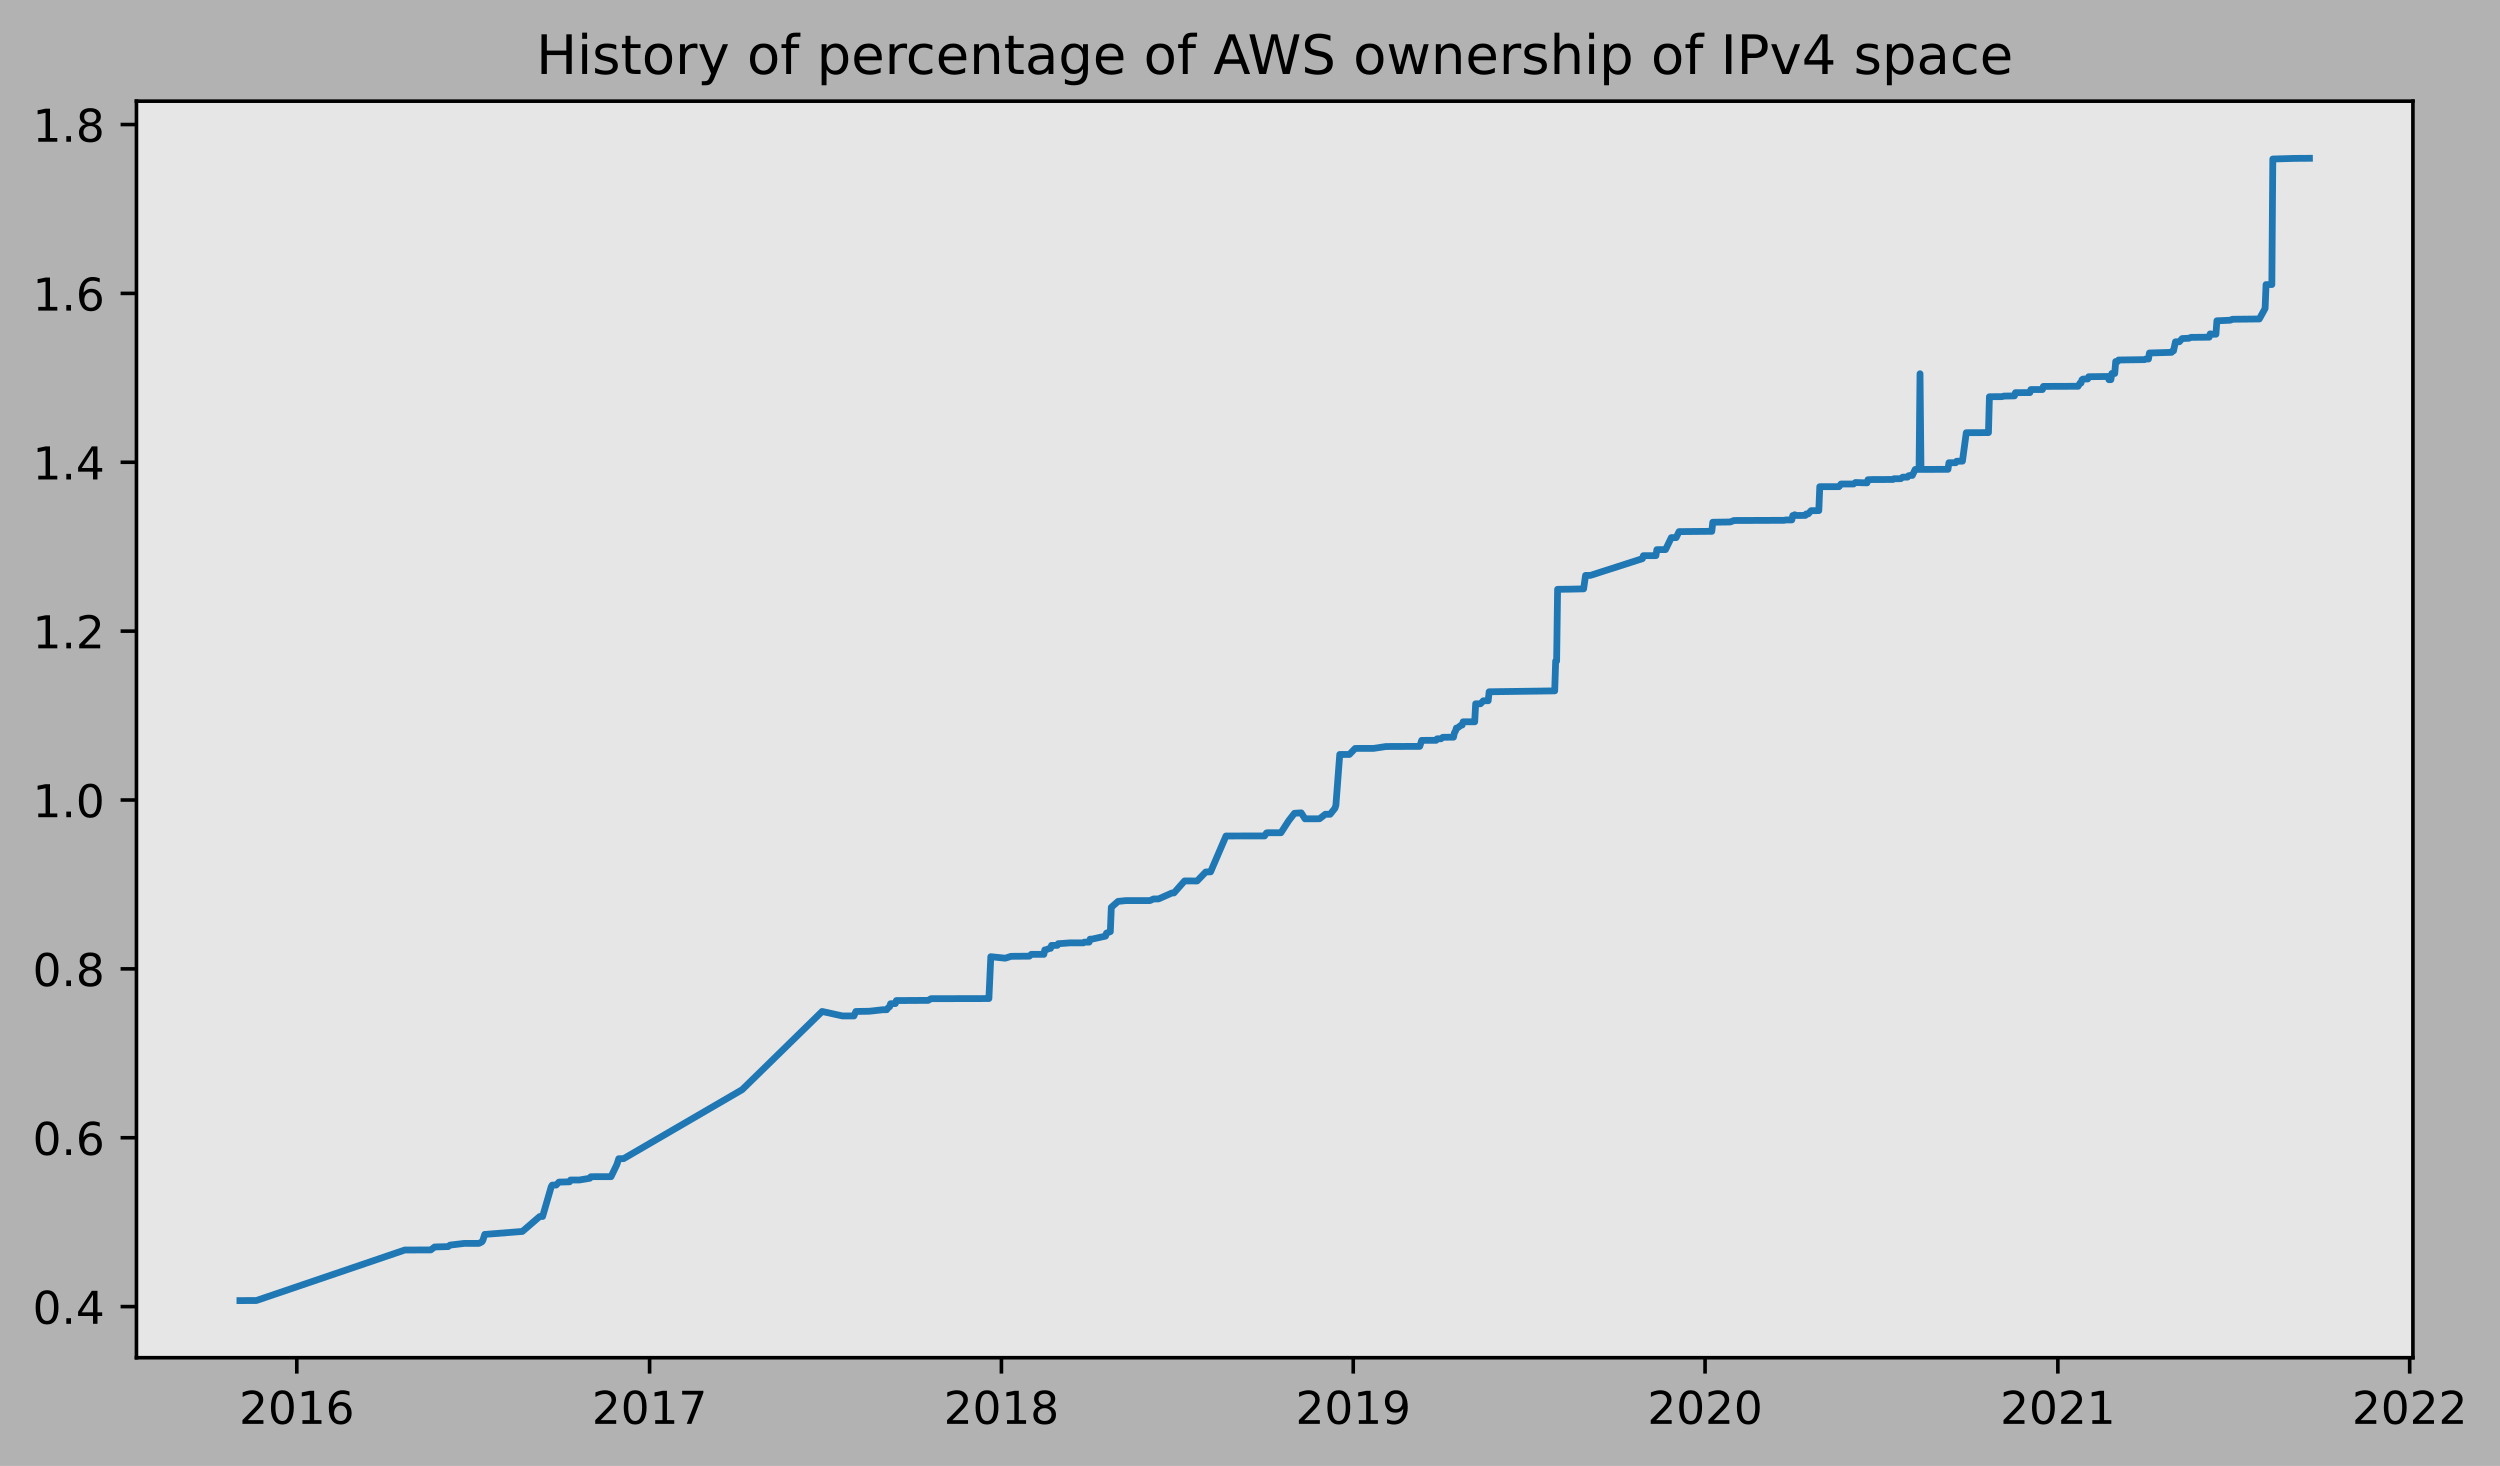
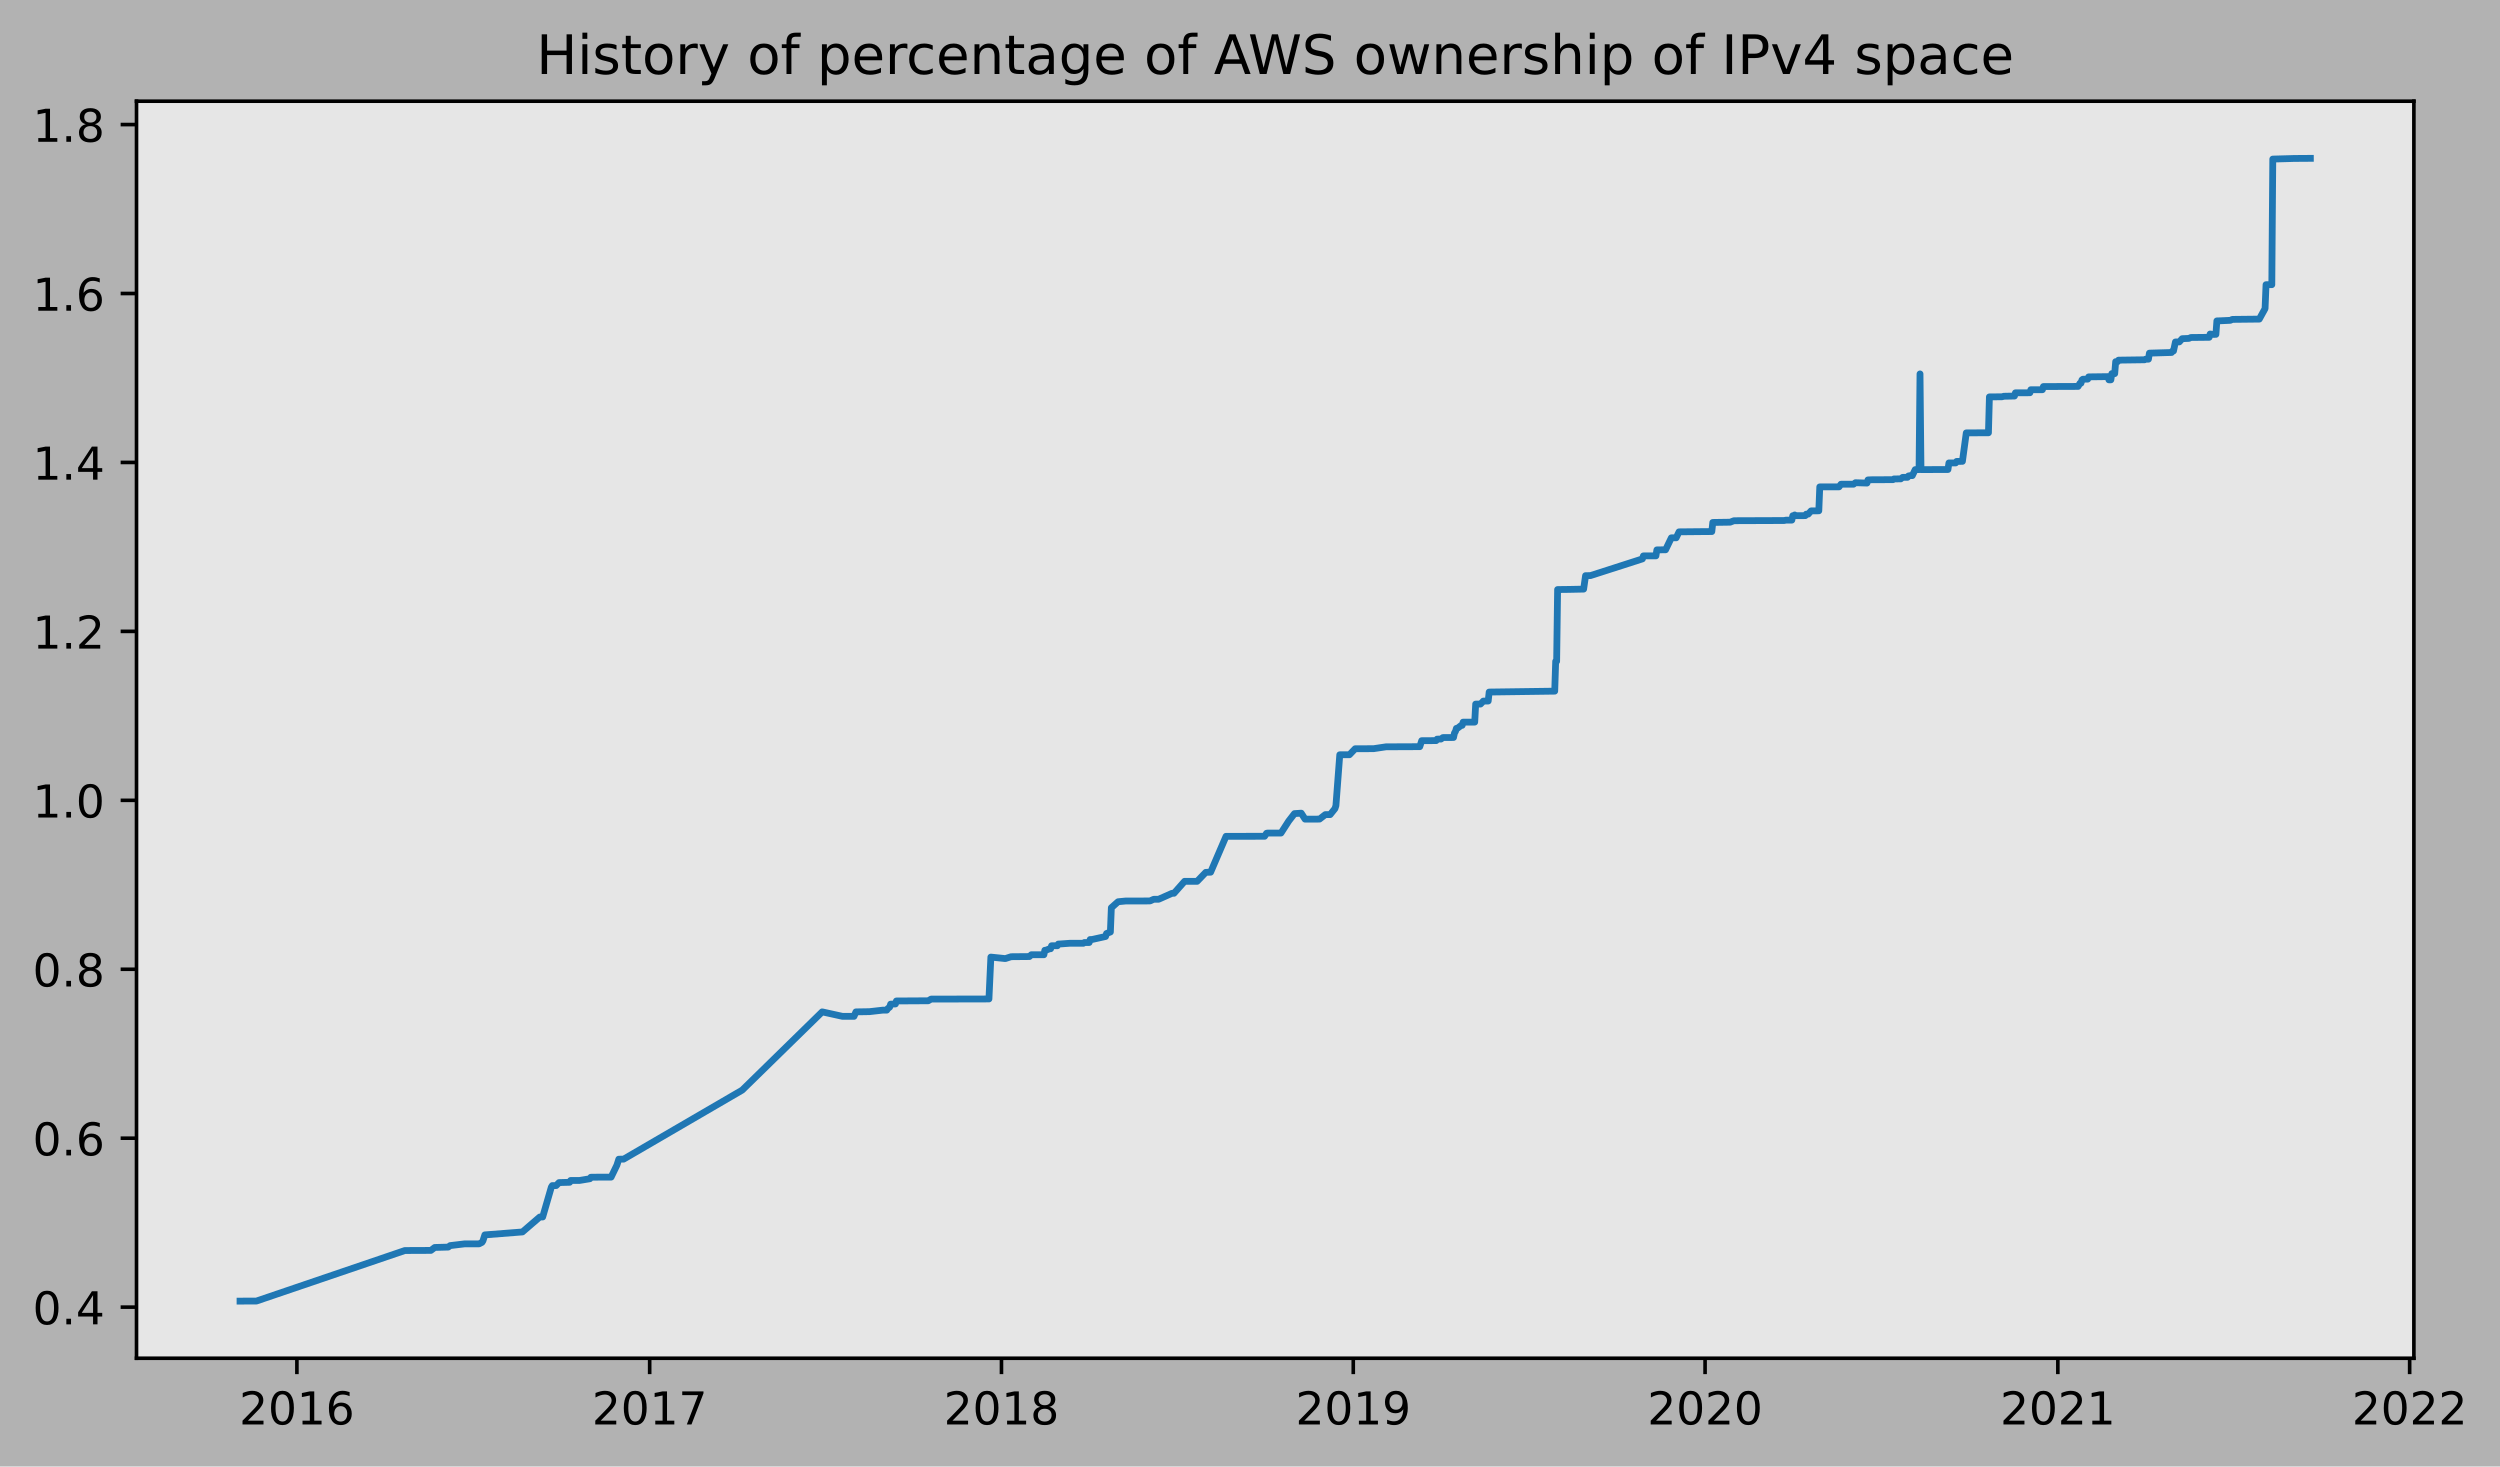
- <svg xmlns="http://www.w3.org/2000/svg" xmlns:xlink="http://www.w3.org/1999/xlink" height="323.396pt" version="1.1" viewBox="0 0 551.516 323.396" width="551.516pt">
+ <svg xmlns="http://www.w3.org/2000/svg" xmlns:xlink="http://www.w3.org/1999/xlink" height="323.396pt" version="1.1" viewBox="0 0 551.293 323.396" width="551.293pt">
  <defs>
    <style type="text/css">
*{stroke-linecap:butt;stroke-linejoin:round;}
  </style>
  </defs>
  <g id="figure_1">
    <g id="patch_1">
-       <path d="M 0 323.396  L 551.516 323.396  L 551.516 0  L 0 0  z " style="fill:#b2b2b2;" />
+       <path d="M 0 323.396  L 551.293 323.396  L 551.293 0  L 0 0  z " style="fill:#b2b2b2;" />
    </g>
    <g id="axes_1">
      <g id="patch_2">
        <path d="M 30.103 299.518  L 532.303 299.518  L 532.303 22.318  L 30.103 22.318  z " style="fill:#e6e6e6;" />
      </g>
      <g id="matplotlib.axis_1">
        <g id="xtick_1">
          <g id="line2d_1">
            <defs>
-               <path d="M 0 0  L 0 3.5  " id="m41d6c9a11d" style="stroke:#000000;stroke-width:0.8;" />
-             </defs>
-             <g>
-               <use style="stroke:#000000;stroke-width:0.8;" x="65.476" xlink:href="#m41d6c9a11d" y="299.518" />
+               <path d="M 0 0  L 0 3.5  " id="m7f2a89052a" style="stroke:#000000;stroke-width:0.8;" />
+             </defs>
+             <g>
+               <use style="stroke:#000000;stroke-width:0.8;" x="65.471" xlink:href="#m7f2a89052a" y="299.518" />
            </g>
          </g>
          <g id="text_1">
            <defs>
              <path d="M 19.188 8.297  L 53.609 8.297  L 53.609 0  L 7.328 0  L 7.328 8.297  Q 12.938 14.109 22.625 23.891  Q 32.328 33.688 34.812 36.531  Q 39.547 41.844 41.422 45.531  Q 43.312 49.219 43.312 52.781  Q 43.312 58.594 39.234 62.25  Q 35.156 65.922 28.609 65.922  Q 23.969 65.922 18.812 64.312  Q 13.672 62.703 7.812 59.422  L 7.812 69.391  Q 13.766 71.781 18.938 73  Q 24.125 74.219 28.422 74.219  Q 39.75 74.219 46.484 68.547  Q 53.219 62.891 53.219 53.422  Q 53.219 48.922 51.531 44.891  Q 49.859 40.875 45.406 35.406  Q 44.188 33.984 37.641 27.219  Q 31.109 20.453 19.188 8.297  z " id="DejaVuSans-50" />
              <path d="M 31.781 66.406  Q 24.172 66.406 20.328 58.906  Q 16.5 51.422 16.5 36.375  Q 16.5 21.391 20.328 13.891  Q 24.172 6.391 31.781 6.391  Q 39.453 6.391 43.281 13.891  Q 47.125 21.391 47.125 36.375  Q 47.125 51.422 43.281 58.906  Q 39.453 66.406 31.781 66.406  z M 31.781 74.219  Q 44.047 74.219 50.516 64.516  Q 56.984 54.828 56.984 36.375  Q 56.984 17.969 50.516 8.266  Q 44.047 -1.422 31.781 -1.422  Q 19.531 -1.422 13.062 8.266  Q 6.594 17.969 6.594 36.375  Q 6.594 54.828 13.062 64.516  Q 19.531 74.219 31.781 74.219  z " id="DejaVuSans-48" />
              <path d="M 12.406 8.297  L 28.516 8.297  L 28.516 63.922  L 10.984 60.406  L 10.984 69.391  L 28.422 72.906  L 38.281 72.906  L 38.281 8.297  L 54.391 8.297  L 54.391 0  L 12.406 0  z " id="DejaVuSans-49" />
              <path d="M 33.016 40.375  Q 26.375 40.375 22.484 35.828  Q 18.609 31.297 18.609 23.391  Q 18.609 15.531 22.484 10.953  Q 26.375 6.391 33.016 6.391  Q 39.656 6.391 43.531 10.953  Q 47.406 15.531 47.406 23.391  Q 47.406 31.297 43.531 35.828  Q 39.656 40.375 33.016 40.375  z M 52.594 71.297  L 52.594 62.312  Q 48.875 64.062 45.094 64.984  Q 41.312 65.922 37.594 65.922  Q 27.828 65.922 22.672 59.328  Q 17.531 52.734 16.797 39.406  Q 19.672 43.656 24.016 45.922  Q 28.375 48.188 33.594 48.188  Q 44.578 48.188 50.953 41.516  Q 57.328 34.859 57.328 23.391  Q 57.328 12.156 50.688 5.359  Q 44.047 -1.422 33.016 -1.422  Q 20.359 -1.422 13.672 8.266  Q 6.984 17.969 6.984 36.375  Q 6.984 53.656 15.188 63.938  Q 23.391 74.219 37.203 74.219  Q 40.922 74.219 44.703 73.484  Q 48.484 72.75 52.594 71.297  z " id="DejaVuSans-54" />
            </defs>
-             <g transform="translate(52.75136 314.1166)scale(0.1 -0.1)">
+             <g transform="translate(52.74552 314.1166)scale(0.1 -0.1)">
              <use xlink:href="#DejaVuSans-50" />
              <use x="63.623" xlink:href="#DejaVuSans-48" />
              <use x="127.246" xlink:href="#DejaVuSans-49" />
              <use x="190.869" xlink:href="#DejaVuSans-54" />
            </g>
          </g>
        </g>
        <g id="xtick_2">
          <g id="line2d_2">
            <g>
-               <use style="stroke:#000000;stroke-width:0.8;" x="143.304" xlink:href="#m41d6c9a11d" y="299.518" />
+               <use style="stroke:#000000;stroke-width:0.8;" x="143.262" xlink:href="#m7f2a89052a" y="299.518" />
            </g>
          </g>
          <g id="text_2">
            <defs>
              <path d="M 8.203 72.906  L 55.078 72.906  L 55.078 68.703  L 28.609 0  L 18.312 0  L 43.219 64.594  L 8.203 64.594  z " id="DejaVuSans-55" />
            </defs>
-             <g transform="translate(130.5789 314.1166)scale(0.1 -0.1)">
+             <g transform="translate(130.5368 314.1166)scale(0.1 -0.1)">
              <use xlink:href="#DejaVuSans-50" />
              <use x="63.623" xlink:href="#DejaVuSans-48" />
              <use x="127.246" xlink:href="#DejaVuSans-49" />
              <use x="190.869" xlink:href="#DejaVuSans-55" />
            </g>
          </g>
        </g>
        <g id="xtick_3">
          <g id="line2d_3">
            <g>
-               <use style="stroke:#000000;stroke-width:0.8;" x="220.919" xlink:href="#m41d6c9a11d" y="299.518" />
+               <use style="stroke:#000000;stroke-width:0.8;" x="220.841" xlink:href="#m7f2a89052a" y="299.518" />
            </g>
          </g>
          <g id="text_3">
            <defs>
              <path d="M 31.781 34.625  Q 24.75 34.625 20.719 30.859  Q 16.703 27.094 16.703 20.516  Q 16.703 13.922 20.719 10.156  Q 24.75 6.391 31.781 6.391  Q 38.812 6.391 42.859 10.172  Q 46.922 13.969 46.922 20.516  Q 46.922 27.094 42.891 30.859  Q 38.875 34.625 31.781 34.625  z M 21.922 38.812  Q 15.578 40.375 12.031 44.719  Q 8.5 49.078 8.5 55.328  Q 8.5 64.062 14.719 69.141  Q 20.953 74.219 31.781 74.219  Q 42.672 74.219 48.875 69.141  Q 55.078 64.062 55.078 55.328  Q 55.078 49.078 51.531 44.719  Q 48 40.375 41.703 38.812  Q 48.828 37.156 52.797 32.312  Q 56.781 27.484 56.781 20.516  Q 56.781 9.906 50.312 4.234  Q 43.844 -1.422 31.781 -1.422  Q 19.734 -1.422 13.25 4.234  Q 6.781 9.906 6.781 20.516  Q 6.781 27.484 10.781 32.312  Q 14.797 37.156 21.922 38.812  z M 18.312 54.391  Q 18.312 48.734 21.844 45.562  Q 25.391 42.391 31.781 42.391  Q 38.141 42.391 41.719 45.562  Q 45.312 48.734 45.312 54.391  Q 45.312 60.062 41.719 63.234  Q 38.141 66.406 31.781 66.406  Q 25.391 66.406 21.844 63.234  Q 18.312 60.062 18.312 54.391  z " id="DejaVuSans-56" />
            </defs>
-             <g transform="translate(208.1937 314.1166)scale(0.1 -0.1)">
+             <g transform="translate(208.1155 314.1166)scale(0.1 -0.1)">
              <use xlink:href="#DejaVuSans-50" />
              <use x="63.623" xlink:href="#DejaVuSans-48" />
              <use x="127.246" xlink:href="#DejaVuSans-49" />
              <use x="190.869" xlink:href="#DejaVuSans-56" />
            </g>
          </g>
        </g>
        <g id="xtick_4">
          <g id="line2d_4">
            <g>
-               <use style="stroke:#000000;stroke-width:0.8;" x="298.534" xlink:href="#m41d6c9a11d" y="299.518" />
+               <use style="stroke:#000000;stroke-width:0.8;" x="298.419" xlink:href="#m7f2a89052a" y="299.518" />
            </g>
          </g>
          <g id="text_4">
            <defs>
              <path d="M 10.984 1.516  L 10.984 10.5  Q 14.703 8.734 18.5 7.812  Q 22.312 6.891 25.984 6.891  Q 35.75 6.891 40.891 13.453  Q 46.047 20.016 46.781 33.406  Q 43.953 29.203 39.594 26.953  Q 35.25 24.703 29.984 24.703  Q 19.047 24.703 12.672 31.312  Q 6.297 37.938 6.297 49.422  Q 6.297 60.641 12.938 67.422  Q 19.578 74.219 30.609 74.219  Q 43.266 74.219 49.922 64.516  Q 56.594 54.828 56.594 36.375  Q 56.594 19.141 48.406 8.859  Q 40.234 -1.422 26.422 -1.422  Q 22.703 -1.422 18.891 -0.688  Q 15.094 0.047 10.984 1.516  z M 30.609 32.422  Q 37.25 32.422 41.125 36.953  Q 45.016 41.5 45.016 49.422  Q 45.016 57.281 41.125 61.844  Q 37.25 66.406 30.609 66.406  Q 23.969 66.406 20.094 61.844  Q 16.219 57.281 16.219 49.422  Q 16.219 41.5 20.094 36.953  Q 23.969 32.422 30.609 32.422  z " id="DejaVuSans-57" />
            </defs>
-             <g transform="translate(285.8086 314.1166)scale(0.1 -0.1)">
+             <g transform="translate(285.6942 314.1166)scale(0.1 -0.1)">
              <use xlink:href="#DejaVuSans-50" />
              <use x="63.623" xlink:href="#DejaVuSans-48" />
              <use x="127.246" xlink:href="#DejaVuSans-49" />
              <use x="190.869" xlink:href="#DejaVuSans-57" />
            </g>
          </g>
        </g>
        <g id="xtick_5">
          <g id="line2d_5">
            <g>
-               <use style="stroke:#000000;stroke-width:0.8;" x="376.148" xlink:href="#m41d6c9a11d" y="299.518" />
+               <use style="stroke:#000000;stroke-width:0.8;" x="375.998" xlink:href="#m7f2a89052a" y="299.518" />
            </g>
          </g>
          <g id="text_5">
-             <g transform="translate(363.4234 314.1166)scale(0.1 -0.1)">
+             <g transform="translate(363.2729 314.1166)scale(0.1 -0.1)">
              <use xlink:href="#DejaVuSans-50" />
              <use x="63.623" xlink:href="#DejaVuSans-48" />
              <use x="127.246" xlink:href="#DejaVuSans-50" />
              <use x="190.869" xlink:href="#DejaVuSans-48" />
            </g>
          </g>
        </g>
        <g id="xtick_6">
          <g id="line2d_6">
            <g>
-               <use style="stroke:#000000;stroke-width:0.8;" x="453.976" xlink:href="#m41d6c9a11d" y="299.518" />
+               <use style="stroke:#000000;stroke-width:0.8;" x="453.789" xlink:href="#m7f2a89052a" y="299.518" />
            </g>
          </g>
          <g id="text_6">
-             <g transform="translate(441.2509 314.1166)scale(0.1 -0.1)">
+             <g transform="translate(441.0642 314.1166)scale(0.1 -0.1)">
              <use xlink:href="#DejaVuSans-50" />
              <use x="63.623" xlink:href="#DejaVuSans-48" />
              <use x="127.246" xlink:href="#DejaVuSans-50" />
              <use x="190.869" xlink:href="#DejaVuSans-49" />
            </g>
          </g>
        </g>
        <g id="xtick_7">
          <g id="line2d_7">
            <g>
-               <use style="stroke:#000000;stroke-width:0.8;" x="531.591" xlink:href="#m41d6c9a11d" y="299.518" />
+               <use style="stroke:#000000;stroke-width:0.8;" x="531.368" xlink:href="#m7f2a89052a" y="299.518" />
            </g>
          </g>
          <g id="text_7">
-             <g transform="translate(518.8658 314.1166)scale(0.1 -0.1)">
+             <g transform="translate(518.6429 314.1166)scale(0.1 -0.1)">
              <use xlink:href="#DejaVuSans-50" />
              <use x="63.623" xlink:href="#DejaVuSans-48" />
              <use x="127.246" xlink:href="#DejaVuSans-50" />
              <use x="190.869" xlink:href="#DejaVuSans-50" />
            </g>
          </g>
        </g>
      </g>
      <g id="matplotlib.axis_2">
        <g id="ytick_1">
          <g id="line2d_8">
            <defs>
-               <path d="M 0 0  L -3.5 0  " id="mb1086bffe1" style="stroke:#000000;stroke-width:0.8;" />
-             </defs>
-             <g>
-               <use style="stroke:#000000;stroke-width:0.8;" x="30.103" xlink:href="#mb1086bffe1" y="288.244" />
+               <path d="M 0 0  L -3.5 0  " id="m3a2589624c" style="stroke:#000000;stroke-width:0.8;" />
+             </defs>
+             <g>
+               <use style="stroke:#000000;stroke-width:0.8;" x="30.103" xlink:href="#m3a2589624c" y="288.244" />
            </g>
          </g>
          <g id="text_8">
            <defs>
              <path d="M 10.688 12.406  L 21 12.406  L 21 0  L 10.688 0  z " id="DejaVuSans-46" />
              <path d="M 37.797 64.312  L 12.891 25.391  L 37.797 25.391  z M 35.203 72.906  L 47.609 72.906  L 47.609 25.391  L 58.016 25.391  L 58.016 17.188  L 47.609 17.188  L 47.609 0  L 37.797 0  L 37.797 17.188  L 4.891 17.188  L 4.891 26.703  z " id="DejaVuSans-52" />
            </defs>
            <g transform="translate(7.2 292.0431)scale(0.1 -0.1)">
              <use xlink:href="#DejaVuSans-48" />
              <use x="63.623" xlink:href="#DejaVuSans-46" />
              <use x="95.41" xlink:href="#DejaVuSans-52" />
            </g>
          </g>
        </g>
        <g id="ytick_2">
          <g id="line2d_9">
            <g>
-               <use style="stroke:#000000;stroke-width:0.8;" x="30.103" xlink:href="#mb1086bffe1" y="250.99" />
+               <use style="stroke:#000000;stroke-width:0.8;" x="30.103" xlink:href="#m3a2589624c" y="250.99" />
            </g>
          </g>
          <g id="text_9">
            <g transform="translate(7.2 254.7897)scale(0.1 -0.1)">
              <use xlink:href="#DejaVuSans-48" />
              <use x="63.623" xlink:href="#DejaVuSans-46" />
              <use x="95.41" xlink:href="#DejaVuSans-54" />
            </g>
          </g>
        </g>
        <g id="ytick_3">
          <g id="line2d_10">
            <g>
-               <use style="stroke:#000000;stroke-width:0.8;" x="30.103" xlink:href="#mb1086bffe1" y="213.737" />
+               <use style="stroke:#000000;stroke-width:0.8;" x="30.103" xlink:href="#m3a2589624c" y="213.737" />
            </g>
          </g>
          <g id="text_10">
            <g transform="translate(7.2 217.5362)scale(0.1 -0.1)">
              <use xlink:href="#DejaVuSans-48" />
              <use x="63.623" xlink:href="#DejaVuSans-46" />
              <use x="95.41" xlink:href="#DejaVuSans-56" />
            </g>
          </g>
        </g>
        <g id="ytick_4">
          <g id="line2d_11">
            <g>
-               <use style="stroke:#000000;stroke-width:0.8;" x="30.103" xlink:href="#mb1086bffe1" y="176.484" />
+               <use style="stroke:#000000;stroke-width:0.8;" x="30.103" xlink:href="#m3a2589624c" y="176.484" />
            </g>
          </g>
          <g id="text_11">
            <g transform="translate(7.2 180.2828)scale(0.1 -0.1)">
              <use xlink:href="#DejaVuSans-49" />
              <use x="63.623" xlink:href="#DejaVuSans-46" />
              <use x="95.41" xlink:href="#DejaVuSans-48" />
            </g>
          </g>
        </g>
        <g id="ytick_5">
          <g id="line2d_12">
            <g>
-               <use style="stroke:#000000;stroke-width:0.8;" x="30.103" xlink:href="#mb1086bffe1" y="139.23" />
+               <use style="stroke:#000000;stroke-width:0.8;" x="30.103" xlink:href="#m3a2589624c" y="139.23" />
            </g>
          </g>
          <g id="text_12">
            <g transform="translate(7.2 143.0293)scale(0.1 -0.1)">
              <use xlink:href="#DejaVuSans-49" />
              <use x="63.623" xlink:href="#DejaVuSans-46" />
              <use x="95.41" xlink:href="#DejaVuSans-50" />
            </g>
          </g>
        </g>
        <g id="ytick_6">
          <g id="line2d_13">
            <g>
-               <use style="stroke:#000000;stroke-width:0.8;" x="30.103" xlink:href="#mb1086bffe1" y="101.977" />
+               <use style="stroke:#000000;stroke-width:0.8;" x="30.103" xlink:href="#m3a2589624c" y="101.977" />
            </g>
          </g>
          <g id="text_13">
            <g transform="translate(7.2 105.7759)scale(0.1 -0.1)">
              <use xlink:href="#DejaVuSans-49" />
              <use x="63.623" xlink:href="#DejaVuSans-46" />
              <use x="95.41" xlink:href="#DejaVuSans-52" />
            </g>
          </g>
        </g>
        <g id="ytick_7">
          <g id="line2d_14">
            <g>
-               <use style="stroke:#000000;stroke-width:0.8;" x="30.103" xlink:href="#mb1086bffe1" y="64.723" />
+               <use style="stroke:#000000;stroke-width:0.8;" x="30.103" xlink:href="#m3a2589624c" y="64.723" />
            </g>
          </g>
          <g id="text_14">
            <g transform="translate(7.2 68.52245)scale(0.1 -0.1)">
              <use xlink:href="#DejaVuSans-49" />
              <use x="63.623" xlink:href="#DejaVuSans-46" />
              <use x="95.41" xlink:href="#DejaVuSans-54" />
            </g>
          </g>
        </g>
        <g id="ytick_8">
          <g id="line2d_15">
            <g>
-               <use style="stroke:#000000;stroke-width:0.8;" x="30.103" xlink:href="#mb1086bffe1" y="27.47" />
+               <use style="stroke:#000000;stroke-width:0.8;" x="30.103" xlink:href="#m3a2589624c" y="27.47" />
            </g>
          </g>
          <g id="text_15">
            <g transform="translate(7.2 31.26901)scale(0.1 -0.1)">
              <use xlink:href="#DejaVuSans-49" />
              <use x="63.623" xlink:href="#DejaVuSans-46" />
              <use x="95.41" xlink:href="#DejaVuSans-56" />
            </g>
          </g>
        </g>
      </g>
      <g id="line2d_16">
-         <path clip-path="url(#p81565d2f4a)" d="M 52.93 286.918  L 56.545 286.904  L 89.292 275.762  L 95.034 275.737  L 95.884 275.088  L 98.861 275.006  L 99.287 274.677  L 102.476 274.295  L 105.666 274.297  L 106.304 273.967  L 106.517 273.638  L 106.942 272.314  L 115.235 271.665  L 119.063 268.367  L 119.7 268.364  L 121.614 261.77  L 121.827 261.44  L 122.677 261.44  L 123.315 260.78  L 125.654 260.715  L 125.867 260.32  L 127.781 260.32  L 130.12 259.933  L 130.333 259.603  L 130.758 259.588  L 134.798 259.576  L 136.074 256.938  L 136.499 255.619  L 137.562 255.609  L 163.718 240.389  L 181.367 223.133  L 185.833 224.119  L 188.384 224.126  L 188.81 223.137  L 191.787 223.088  L 194.764 222.751  L 195.614 222.751  L 195.827 222.421  L 196.252 222.091  L 196.465 221.432  L 197.528 221.391  L 197.741 220.731  L 204.758 220.689  L 205.396 220.318  L 218.154 220.287  L 218.58 211.055  L 221.769 211.385  L 223.045 210.971  L 227.085 210.935  L 227.511 210.538  L 230.275 210.539  L 230.488 209.55  L 230.7 209.548  L 231.551 209.216  L 231.764 209.215  L 231.976 208.556  L 233.252 208.554  L 233.465 208.177  L 233.677 208.175  L 236.016 208.006  L 238.993 208.005  L 239.206 207.84  L 240.269 207.839  L 240.482 207.18  L 240.907 207.174  L 243.884 206.515  L 244.097 205.855  L 244.947 205.525  L 245.16 200.167  L 246.649 198.849  L 248.35 198.684  L 253.666 198.677  L 254.516 198.306  L 255.58 198.306  L 258.557 196.987  L 258.982 196.983  L 261.321 194.344  L 264.085 194.348  L 265.999 192.364  L 267.062 192.337  L 270.465 184.421  L 278.97 184.417  L 279.396 183.757  L 279.608 183.706  L 282.585 183.702  L 284.286 181.064  L 285.562 179.416  L 287.051 179.317  L 287.901 180.635  L 291.091 180.624  L 292.367 179.635  L 293.43 179.633  L 294.493 178.314  L 294.706 177.65  L 295.557 166.439  L 297.683 166.434  L 298.959 165.11  L 302.999 165.098  L 305.763 164.686  L 313.206 164.653  L 313.631 163.333  L 316.821 163.318  L 317.034 162.988  L 317.884 162.977  L 318.309 162.647  L 320.648 162.629  L 320.861 161.64  L 321.074 161.31  L 321.286 160.615  L 321.499 160.613  L 322.35 159.954  L 322.562 159.954  L 322.775 159.239  L 325.327 159.236  L 325.539 155.263  L 326.602 155.257  L 327.24 154.596  L 328.304 154.59  L 328.516 152.61  L 342.976 152.411  L 343.189 145.832  L 343.401 145.832  L 343.614 130.005  L 346.166 129.975  L 349.355 129.908  L 349.781 126.941  L 350.844 126.934  L 362.327 123.245  L 362.539 122.586  L 365.304 122.576  L 365.516 121.257  L 367.43 121.239  L 368.706 118.601  L 369.769 118.6  L 370.407 117.281  L 376.361 117.222  L 377.637 117.217  L 377.85 115.209  L 381.677 115.152  L 382.528 114.827  L 393.585 114.784  L 394.01 114.701  L 395.286 114.696  L 395.499 113.727  L 395.712 113.727  L 395.924 113.555  L 396.137 113.717  L 398.263 113.704  L 398.476 113.375  L 398.901 113.374  L 399.539 112.661  L 401.24 112.645  L 401.453 107.366  L 405.706 107.357  L 406.131 106.78  L 408.896 106.778  L 409.321 106.448  L 411.873 106.526  L 412.085 105.83  L 412.936 105.795  L 417.614 105.773  L 417.827 105.609  L 419.315 105.603  L 419.74 105.264  L 420.804 105.26  L 421.016 104.961  L 421.441 104.879  L 421.867 104.879  L 422.505 103.56  L 423.355 103.56  L 423.568 82.456  L 423.781 103.558  L 429.735 103.534  L 429.947 102.083  L 431.436 102.083  L 431.648 101.752  L 432.924 101.734  L 433.775 95.459  L 438.666 95.435  L 438.878 87.522  L 441.643 87.499  L 442.068 87.382  L 444.407 87.334  L 444.62 86.623  L 447.809 86.61  L 448.022 85.939  L 450.574 85.935  L 450.786 85.242  L 458.441 85.212  L 458.867 84.506  L 459.079 84.506  L 459.292 83.789  L 459.505 83.621  L 460.568 83.602  L 460.781 83.107  L 465.033 83.052  L 465.246 83.762  L 465.671 83.76  L 465.884 82.392  L 466.522 82.392  L 466.735 79.754  L 467.16 79.752  L 467.372 79.418  L 473.114 79.337  L 473.326 79.205  L 473.964 79.204  L 474.177 77.874  L 479.068 77.728  L 479.28 77.397  L 479.493 77.396  L 479.918 75.407  L 480.769 75.397  L 481.407 74.686  L 482.895 74.623  L 483.321 74.426  L 487.361 74.383  L 487.574 73.657  L 488.212 73.737  L 488.849 73.731  L 489.062 70.763  L 489.7 70.745  L 492.039 70.639  L 492.464 70.433  L 498.418 70.367  L 499.694 68.054  L 499.907 62.778  L 501.183 62.777  L 501.395 35.079  L 505.223 34.972  L 506.074 34.944  L 509.476 34.918  L 509.476 34.918  " style="fill:none;stroke:#1f77b4;stroke-linecap:square;stroke-width:1.5;" />
+         <path clip-path="url(#p69cb31dc5d)" d="M 52.93 286.918  L 56.544 286.904  L 89.275 275.762  L 95.014 275.737  L 95.864 275.088  L 98.84 275.006  L 99.265 274.677  L 102.453 274.295  L 105.641 274.297  L 106.279 273.967  L 106.492 273.638  L 106.917 272.314  L 115.206 271.665  L 119.032 268.367  L 119.669 268.364  L 121.582 261.77  L 121.795 261.44  L 122.645 261.44  L 123.283 260.78  L 125.621 260.715  L 125.833 260.32  L 127.746 260.32  L 130.084 259.933  L 130.297 259.603  L 130.722 259.588  L 134.76 259.576  L 136.035 256.938  L 136.46 255.619  L 137.523 255.609  L 163.666 240.389  L 181.307 223.133  L 185.771 224.119  L 188.321 224.126  L 188.746 223.137  L 191.722 223.088  L 194.698 222.751  L 195.548 222.751  L 195.76 222.421  L 196.185 222.091  L 196.398 221.432  L 197.461 221.391  L 197.673 220.731  L 204.687 220.689  L 205.325 220.318  L 218.077 220.287  L 218.503 211.055  L 221.691 211.385  L 222.966 210.971  L 227.004 210.935  L 227.429 210.538  L 230.192 210.539  L 230.405 209.55  L 230.618 209.548  L 231.468 209.216  L 231.68 209.215  L 231.893 208.556  L 233.168 208.554  L 233.381 208.177  L 233.593 208.175  L 235.931 208.006  L 238.907 208.005  L 239.119 207.84  L 240.182 207.839  L 240.395 207.18  L 240.82 207.174  L 243.795 206.515  L 244.008 205.855  L 244.858 205.525  L 245.071 200.167  L 246.558 198.849  L 248.259 198.684  L 253.572 198.677  L 254.423 198.306  L 255.485 198.306  L 258.461 196.987  L 258.886 196.983  L 261.224 194.344  L 263.987 194.348  L 265.9 192.364  L 266.963 192.337  L 270.363 184.421  L 278.865 184.417  L 279.29 183.757  L 279.503 183.706  L 282.478 183.702  L 284.179 181.064  L 285.454 179.416  L 286.942 179.317  L 287.792 180.635  L 290.98 180.624  L 292.255 179.635  L 293.318 179.633  L 294.381 178.314  L 294.593 177.65  L 295.444 166.439  L 297.569 166.434  L 298.844 165.11  L 302.883 165.098  L 305.646 164.686  L 313.085 164.653  L 313.51 163.333  L 316.698 163.318  L 316.911 162.988  L 317.761 162.977  L 318.186 162.647  L 320.524 162.629  L 320.736 161.64  L 320.949 161.31  L 321.161 160.615  L 321.374 160.613  L 322.224 159.954  L 322.437 159.954  L 322.649 159.239  L 325.2 159.236  L 325.412 155.263  L 326.475 155.257  L 327.113 154.596  L 328.175 154.59  L 328.388 152.61  L 342.841 152.411  L 343.054 145.832  L 343.266 145.832  L 343.479 130.005  L 346.029 129.975  L 349.217 129.908  L 349.642 126.941  L 350.705 126.934  L 362.183 123.245  L 362.395 122.586  L 365.158 122.576  L 365.371 121.257  L 367.284 121.239  L 368.559 118.601  L 369.622 118.6  L 370.259 117.281  L 376.21 117.222  L 377.486 117.217  L 377.698 115.209  L 381.524 115.152  L 382.374 114.827  L 393.427 114.784  L 393.852 114.701  L 395.127 114.696  L 395.339 113.727  L 395.552 113.727  L 395.765 113.555  L 395.977 113.717  L 398.103 113.704  L 398.315 113.375  L 398.74 113.374  L 399.378 112.661  L 401.078 112.645  L 401.291 107.366  L 405.542 107.357  L 405.967 106.78  L 408.73 106.778  L 409.155 106.448  L 411.705 106.526  L 411.918 105.83  L 412.768 105.795  L 417.444 105.773  L 417.657 105.609  L 419.144 105.603  L 419.57 105.264  L 420.632 105.26  L 420.845 104.961  L 421.27 104.879  L 421.695 104.879  L 422.333 103.56  L 423.183 103.56  L 423.395 82.456  L 423.608 103.558  L 429.559 103.534  L 429.772 102.083  L 431.259 102.083  L 431.472 101.752  L 432.747 101.734  L 433.597 95.459  L 438.486 95.435  L 438.699 87.522  L 441.462 87.499  L 441.887 87.382  L 444.225 87.334  L 444.437 86.623  L 447.625 86.61  L 447.838 85.939  L 450.388 85.935  L 450.601 85.242  L 458.253 85.212  L 458.678 84.506  L 458.89 84.506  L 459.103 83.789  L 459.315 83.621  L 460.378 83.602  L 460.591 83.107  L 464.842 83.052  L 465.054 83.762  L 465.479 83.76  L 465.692 82.392  L 466.329 82.392  L 466.542 79.754  L 466.967 79.752  L 467.18 79.418  L 472.918 79.337  L 473.131 79.205  L 473.768 79.204  L 473.981 77.874  L 478.869 77.728  L 479.082 77.397  L 479.295 77.396  L 479.72 75.407  L 480.57 75.397  L 481.207 74.686  L 482.695 74.623  L 483.12 74.426  L 487.159 74.383  L 487.371 73.657  L 488.009 73.737  L 488.646 73.731  L 488.859 70.763  L 489.497 70.745  L 491.835 70.639  L 492.26 70.433  L 498.211 70.367  L 499.486 68.054  L 499.699 62.778  L 500.974 62.777  L 501.187 35.079  L 505.012 34.972  L 505.863 34.944  L 509.476 34.918  L 509.476 34.918  " style="fill:none;stroke:#1f77b4;stroke-linecap:square;stroke-width:1.5;" />
      </g>
      <g id="patch_3">
        <path d="M 30.103 299.518  L 30.103 22.318  " style="fill:none;stroke:#000000;stroke-linecap:square;stroke-linejoin:miter;stroke-width:0.8;" />
      </g>
      <g id="patch_4">
        <path d="M 532.303 299.518  L 532.303 22.318  " style="fill:none;stroke:#000000;stroke-linecap:square;stroke-linejoin:miter;stroke-width:0.8;" />
      </g>
      <g id="patch_5">
        <path d="M 30.103 299.518  L 532.303 299.518  " style="fill:none;stroke:#000000;stroke-linecap:square;stroke-linejoin:miter;stroke-width:0.8;" />
      </g>
      <g id="patch_6">
        <path d="M 30.103 22.318  L 532.303 22.318  " style="fill:none;stroke:#000000;stroke-linecap:square;stroke-linejoin:miter;stroke-width:0.8;" />
      </g>
      <g id="text_16">
        <defs>
          <path d="M 9.812 72.906  L 19.672 72.906  L 19.672 43.016  L 55.516 43.016  L 55.516 72.906  L 65.375 72.906  L 65.375 0  L 55.516 0  L 55.516 34.719  L 19.672 34.719  L 19.672 0  L 9.812 0  z " id="DejaVuSans-72" />
          <path d="M 9.422 54.688  L 18.406 54.688  L 18.406 0  L 9.422 0  z M 9.422 75.984  L 18.406 75.984  L 18.406 64.594  L 9.422 64.594  z " id="DejaVuSans-105" />
          <path d="M 44.281 53.078  L 44.281 44.578  Q 40.484 46.531 36.375 47.5  Q 32.281 48.484 27.875 48.484  Q 21.188 48.484 17.844 46.438  Q 14.5 44.391 14.5 40.281  Q 14.5 37.156 16.891 35.375  Q 19.281 33.594 26.516 31.984  L 29.594 31.297  Q 39.156 29.25 43.188 25.516  Q 47.219 21.781 47.219 15.094  Q 47.219 7.469 41.188 3.016  Q 35.156 -1.422 24.609 -1.422  Q 20.219 -1.422 15.453 -0.562  Q 10.688 0.297 5.422 2  L 5.422 11.281  Q 10.406 8.688 15.234 7.391  Q 20.062 6.109 24.812 6.109  Q 31.156 6.109 34.562 8.281  Q 37.984 10.453 37.984 14.406  Q 37.984 18.062 35.516 20.016  Q 33.062 21.969 24.703 23.781  L 21.578 24.516  Q 13.234 26.266 9.516 29.906  Q 5.812 33.547 5.812 39.891  Q 5.812 47.609 11.281 51.797  Q 16.75 56 26.812 56  Q 31.781 56 36.172 55.266  Q 40.578 54.547 44.281 53.078  z " id="DejaVuSans-115" />
          <path d="M 18.312 70.219  L 18.312 54.688  L 36.812 54.688  L 36.812 47.703  L 18.312 47.703  L 18.312 18.016  Q 18.312 11.328 20.141 9.422  Q 21.969 7.516 27.594 7.516  L 36.812 7.516  L 36.812 0  L 27.594 0  Q 17.188 0 13.234 3.875  Q 9.281 7.766 9.281 18.016  L 9.281 47.703  L 2.688 47.703  L 2.688 54.688  L 9.281 54.688  L 9.281 70.219  z " id="DejaVuSans-116" />
          <path d="M 30.609 48.391  Q 23.391 48.391 19.188 42.75  Q 14.984 37.109 14.984 27.297  Q 14.984 17.484 19.156 11.844  Q 23.344 6.203 30.609 6.203  Q 37.797 6.203 41.984 11.859  Q 46.188 17.531 46.188 27.297  Q 46.188 37.016 41.984 42.703  Q 37.797 48.391 30.609 48.391  z M 30.609 56  Q 42.328 56 49.016 48.375  Q 55.719 40.766 55.719 27.297  Q 55.719 13.875 49.016 6.219  Q 42.328 -1.422 30.609 -1.422  Q 18.844 -1.422 12.172 6.219  Q 5.516 13.875 5.516 27.297  Q 5.516 40.766 12.172 48.375  Q 18.844 56 30.609 56  z " id="DejaVuSans-111" />
          <path d="M 41.109 46.297  Q 39.594 47.172 37.812 47.578  Q 36.031 48 33.891 48  Q 26.266 48 22.188 43.047  Q 18.109 38.094 18.109 28.812  L 18.109 0  L 9.078 0  L 9.078 54.688  L 18.109 54.688  L 18.109 46.188  Q 20.953 51.172 25.484 53.578  Q 30.031 56 36.531 56  Q 37.453 56 38.578 55.875  Q 39.703 55.766 41.062 55.516  z " id="DejaVuSans-114" />
          <path d="M 32.172 -5.078  Q 28.375 -14.844 24.75 -17.812  Q 21.141 -20.797 15.094 -20.797  L 7.906 -20.797  L 7.906 -13.281  L 13.188 -13.281  Q 16.891 -13.281 18.938 -11.516  Q 21 -9.766 23.484 -3.219  L 25.094 0.875  L 2.984 54.688  L 12.5 54.688  L 29.594 11.922  L 46.688 54.688  L 56.203 54.688  z " id="DejaVuSans-121" />
          <path id="DejaVuSans-32" />
          <path d="M 37.109 75.984  L 37.109 68.5  L 28.516 68.5  Q 23.688 68.5 21.797 66.547  Q 19.922 64.594 19.922 59.516  L 19.922 54.688  L 34.719 54.688  L 34.719 47.703  L 19.922 47.703  L 19.922 0  L 10.891 0  L 10.891 47.703  L 2.297 47.703  L 2.297 54.688  L 10.891 54.688  L 10.891 58.5  Q 10.891 67.625 15.141 71.797  Q 19.391 75.984 28.609 75.984  z " id="DejaVuSans-102" />
          <path d="M 18.109 8.203  L 18.109 -20.797  L 9.078 -20.797  L 9.078 54.688  L 18.109 54.688  L 18.109 46.391  Q 20.953 51.266 25.266 53.625  Q 29.594 56 35.594 56  Q 45.562 56 51.781 48.094  Q 58.016 40.188 58.016 27.297  Q 58.016 14.406 51.781 6.484  Q 45.562 -1.422 35.594 -1.422  Q 29.594 -1.422 25.266 0.953  Q 20.953 3.328 18.109 8.203  z M 48.688 27.297  Q 48.688 37.203 44.609 42.844  Q 40.531 48.484 33.406 48.484  Q 26.266 48.484 22.188 42.844  Q 18.109 37.203 18.109 27.297  Q 18.109 17.391 22.188 11.75  Q 26.266 6.109 33.406 6.109  Q 40.531 6.109 44.609 11.75  Q 48.688 17.391 48.688 27.297  z " id="DejaVuSans-112" />
          <path d="M 56.203 29.594  L 56.203 25.203  L 14.891 25.203  Q 15.484 15.922 20.484 11.062  Q 25.484 6.203 34.422 6.203  Q 39.594 6.203 44.453 7.469  Q 49.312 8.734 54.109 11.281  L 54.109 2.781  Q 49.266 0.734 44.188 -0.344  Q 39.109 -1.422 33.891 -1.422  Q 20.797 -1.422 13.156 6.188  Q 5.516 13.812 5.516 26.812  Q 5.516 40.234 12.766 48.109  Q 20.016 56 32.328 56  Q 43.359 56 49.781 48.891  Q 56.203 41.797 56.203 29.594  z M 47.219 32.234  Q 47.125 39.594 43.094 43.984  Q 39.062 48.391 32.422 48.391  Q 24.906 48.391 20.391 44.141  Q 15.875 39.891 15.188 32.172  z " id="DejaVuSans-101" />
          <path d="M 48.781 52.594  L 48.781 44.188  Q 44.969 46.297 41.141 47.344  Q 37.312 48.391 33.406 48.391  Q 24.656 48.391 19.812 42.844  Q 14.984 37.312 14.984 27.297  Q 14.984 17.281 19.812 11.734  Q 24.656 6.203 33.406 6.203  Q 37.312 6.203 41.141 7.25  Q 44.969 8.297 48.781 10.406  L 48.781 2.094  Q 45.016 0.344 40.984 -0.531  Q 36.969 -1.422 32.422 -1.422  Q 20.062 -1.422 12.781 6.344  Q 5.516 14.109 5.516 27.297  Q 5.516 40.672 12.859 48.328  Q 20.219 56 33.016 56  Q 37.156 56 41.109 55.141  Q 45.062 54.297 48.781 52.594  z " id="DejaVuSans-99" />
          <path d="M 54.891 33.016  L 54.891 0  L 45.906 0  L 45.906 32.719  Q 45.906 40.484 42.875 44.328  Q 39.844 48.188 33.797 48.188  Q 26.516 48.188 22.312 43.547  Q 18.109 38.922 18.109 30.906  L 18.109 0  L 9.078 0  L 9.078 54.688  L 18.109 54.688  L 18.109 46.188  Q 21.344 51.125 25.703 53.562  Q 30.078 56 35.797 56  Q 45.219 56 50.047 50.172  Q 54.891 44.344 54.891 33.016  z " id="DejaVuSans-110" />
          <path d="M 34.281 27.484  Q 23.391 27.484 19.188 25  Q 14.984 22.516 14.984 16.5  Q 14.984 11.719 18.141 8.906  Q 21.297 6.109 26.703 6.109  Q 34.188 6.109 38.703 11.406  Q 43.219 16.703 43.219 25.484  L 43.219 27.484  z M 52.203 31.203  L 52.203 0  L 43.219 0  L 43.219 8.297  Q 40.141 3.328 35.547 0.953  Q 30.953 -1.422 24.312 -1.422  Q 15.922 -1.422 10.953 3.297  Q 6 8.016 6 15.922  Q 6 25.141 12.172 29.828  Q 18.359 34.516 30.609 34.516  L 43.219 34.516  L 43.219 35.406  Q 43.219 41.609 39.141 45  Q 35.062 48.391 27.688 48.391  Q 23 48.391 18.547 47.266  Q 14.109 46.141 10.016 43.891  L 10.016 52.203  Q 14.938 54.109 19.578 55.047  Q 24.219 56 28.609 56  Q 40.484 56 46.344 49.844  Q 52.203 43.703 52.203 31.203  z " id="DejaVuSans-97" />
          <path d="M 45.406 27.984  Q 45.406 37.75 41.375 43.109  Q 37.359 48.484 30.078 48.484  Q 22.859 48.484 18.828 43.109  Q 14.797 37.75 14.797 27.984  Q 14.797 18.266 18.828 12.891  Q 22.859 7.516 30.078 7.516  Q 37.359 7.516 41.375 12.891  Q 45.406 18.266 45.406 27.984  z M 54.391 6.781  Q 54.391 -7.172 48.188 -13.984  Q 42 -20.797 29.203 -20.797  Q 24.469 -20.797 20.266 -20.094  Q 16.062 -19.391 12.109 -17.922  L 12.109 -9.188  Q 16.062 -11.328 19.922 -12.344  Q 23.781 -13.375 27.781 -13.375  Q 36.625 -13.375 41.016 -8.766  Q 45.406 -4.156 45.406 5.172  L 45.406 9.625  Q 42.625 4.781 38.281 2.391  Q 33.938 0 27.875 0  Q 17.828 0 11.672 7.656  Q 5.516 15.328 5.516 27.984  Q 5.516 40.672 11.672 48.328  Q 17.828 56 27.875 56  Q 33.938 56 38.281 53.609  Q 42.625 51.219 45.406 46.391  L 45.406 54.688  L 54.391 54.688  z " id="DejaVuSans-103" />
          <path d="M 34.188 63.188  L 20.797 26.906  L 47.609 26.906  z M 28.609 72.906  L 39.797 72.906  L 67.578 0  L 57.328 0  L 50.688 18.703  L 17.828 18.703  L 11.188 0  L 0.781 0  z " id="DejaVuSans-65" />
          <path d="M 3.328 72.906  L 13.281 72.906  L 28.609 11.281  L 43.891 72.906  L 54.984 72.906  L 70.312 11.281  L 85.594 72.906  L 95.609 72.906  L 77.297 0  L 64.891 0  L 49.516 63.281  L 33.984 0  L 21.578 0  z " id="DejaVuSans-87" />
          <path d="M 53.516 70.516  L 53.516 60.891  Q 47.906 63.578 42.922 64.891  Q 37.938 66.219 33.297 66.219  Q 25.25 66.219 20.875 63.094  Q 16.5 59.969 16.5 54.203  Q 16.5 49.359 19.406 46.891  Q 22.312 44.438 30.422 42.922  L 36.375 41.703  Q 47.406 39.594 52.656 34.297  Q 57.906 29 57.906 20.125  Q 57.906 9.516 50.797 4.047  Q 43.703 -1.422 29.984 -1.422  Q 24.812 -1.422 18.969 -0.25  Q 13.141 0.922 6.891 3.219  L 6.891 13.375  Q 12.891 10.016 18.656 8.297  Q 24.422 6.594 29.984 6.594  Q 38.422 6.594 43.016 9.906  Q 47.609 13.234 47.609 19.391  Q 47.609 24.75 44.312 27.781  Q 41.016 30.812 33.5 32.328  L 27.484 33.5  Q 16.453 35.688 11.516 40.375  Q 6.594 45.062 6.594 53.422  Q 6.594 63.094 13.406 68.656  Q 20.219 74.219 32.172 74.219  Q 37.312 74.219 42.625 73.281  Q 47.953 72.359 53.516 70.516  z " id="DejaVuSans-83" />
          <path d="M 4.203 54.688  L 13.188 54.688  L 24.422 12.016  L 35.594 54.688  L 46.188 54.688  L 57.422 12.016  L 68.609 54.688  L 77.594 54.688  L 63.281 0  L 52.688 0  L 40.922 44.828  L 29.109 0  L 18.5 0  z " id="DejaVuSans-119" />
          <path d="M 54.891 33.016  L 54.891 0  L 45.906 0  L 45.906 32.719  Q 45.906 40.484 42.875 44.328  Q 39.844 48.188 33.797 48.188  Q 26.516 48.188 22.312 43.547  Q 18.109 38.922 18.109 30.906  L 18.109 0  L 9.078 0  L 9.078 75.984  L 18.109 75.984  L 18.109 46.188  Q 21.344 51.125 25.703 53.562  Q 30.078 56 35.797 56  Q 45.219 56 50.047 50.172  Q 54.891 44.344 54.891 33.016  z " id="DejaVuSans-104" />
          <path d="M 9.812 72.906  L 19.672 72.906  L 19.672 0  L 9.812 0  z " id="DejaVuSans-73" />
          <path d="M 19.672 64.797  L 19.672 37.406  L 32.078 37.406  Q 38.969 37.406 42.719 40.969  Q 46.484 44.531 46.484 51.125  Q 46.484 57.672 42.719 61.234  Q 38.969 64.797 32.078 64.797  z M 9.812 72.906  L 32.078 72.906  Q 44.344 72.906 50.609 67.359  Q 56.891 61.812 56.891 51.125  Q 56.891 40.328 50.609 34.812  Q 44.344 29.297 32.078 29.297  L 19.672 29.297  L 19.672 0  L 9.812 0  z " id="DejaVuSans-80" />
          <path d="M 2.984 54.688  L 12.5 54.688  L 29.594 8.797  L 46.688 54.688  L 56.203 54.688  L 35.688 0  L 23.484 0  z " id="DejaVuSans-118" />
        </defs>
        <g transform="translate(118.2778 16.31812)scale(0.12 -0.12)">
          <use xlink:href="#DejaVuSans-72" />
          <use x="75.195" xlink:href="#DejaVuSans-105" />
          <use x="102.979" xlink:href="#DejaVuSans-115" />
          <use x="155.078" xlink:href="#DejaVuSans-116" />
          <use x="194.287" xlink:href="#DejaVuSans-111" />
          <use x="255.469" xlink:href="#DejaVuSans-114" />
          <use x="296.582" xlink:href="#DejaVuSans-121" />
          <use x="355.762" xlink:href="#DejaVuSans-32" />
          <use x="387.549" xlink:href="#DejaVuSans-111" />
          <use x="448.73" xlink:href="#DejaVuSans-102" />
          <use x="483.936" xlink:href="#DejaVuSans-32" />
          <use x="515.723" xlink:href="#DejaVuSans-112" />
          <use x="579.199" xlink:href="#DejaVuSans-101" />
          <use x="640.723" xlink:href="#DejaVuSans-114" />
          <use x="679.586" xlink:href="#DejaVuSans-99" />
          <use x="734.566" xlink:href="#DejaVuSans-101" />
          <use x="796.09" xlink:href="#DejaVuSans-110" />
          <use x="859.469" xlink:href="#DejaVuSans-116" />
          <use x="898.678" xlink:href="#DejaVuSans-97" />
          <use x="959.957" xlink:href="#DejaVuSans-103" />
          <use x="1023.434" xlink:href="#DejaVuSans-101" />
          <use x="1084.957" xlink:href="#DejaVuSans-32" />
          <use x="1116.744" xlink:href="#DejaVuSans-111" />
          <use x="1177.926" xlink:href="#DejaVuSans-102" />
          <use x="1213.131" xlink:href="#DejaVuSans-32" />
          <use x="1244.918" xlink:href="#DejaVuSans-65" />
          <use x="1307.826" xlink:href="#DejaVuSans-87" />
          <use x="1406.703" xlink:href="#DejaVuSans-83" />
          <use x="1470.18" xlink:href="#DejaVuSans-32" />
          <use x="1501.967" xlink:href="#DejaVuSans-111" />
          <use x="1563.148" xlink:href="#DejaVuSans-119" />
          <use x="1644.936" xlink:href="#DejaVuSans-110" />
          <use x="1708.314" xlink:href="#DejaVuSans-101" />
          <use x="1769.838" xlink:href="#DejaVuSans-114" />
          <use x="1810.951" xlink:href="#DejaVuSans-115" />
          <use x="1863.051" xlink:href="#DejaVuSans-104" />
          <use x="1926.43" xlink:href="#DejaVuSans-105" />
          <use x="1954.213" xlink:href="#DejaVuSans-112" />
          <use x="2017.689" xlink:href="#DejaVuSans-32" />
          <use x="2049.477" xlink:href="#DejaVuSans-111" />
          <use x="2110.658" xlink:href="#DejaVuSans-102" />
          <use x="2145.863" xlink:href="#DejaVuSans-32" />
          <use x="2177.65" xlink:href="#DejaVuSans-73" />
          <use x="2207.143" xlink:href="#DejaVuSans-80" />
          <use x="2267.445" xlink:href="#DejaVuSans-118" />
          <use x="2326.625" xlink:href="#DejaVuSans-52" />
          <use x="2390.248" xlink:href="#DejaVuSans-32" />
          <use x="2422.035" xlink:href="#DejaVuSans-115" />
          <use x="2474.135" xlink:href="#DejaVuSans-112" />
          <use x="2537.611" xlink:href="#DejaVuSans-97" />
          <use x="2598.891" xlink:href="#DejaVuSans-99" />
          <use x="2653.871" xlink:href="#DejaVuSans-101" />
        </g>
      </g>
    </g>
  </g>
  <defs>
-     <clipPath id="p81565d2f4a">
+     <clipPath id="p69cb31dc5d">
      <rect height="277.2" width="502.2" x="30.103" y="22.318" />
    </clipPath>
  </defs>
</svg>
